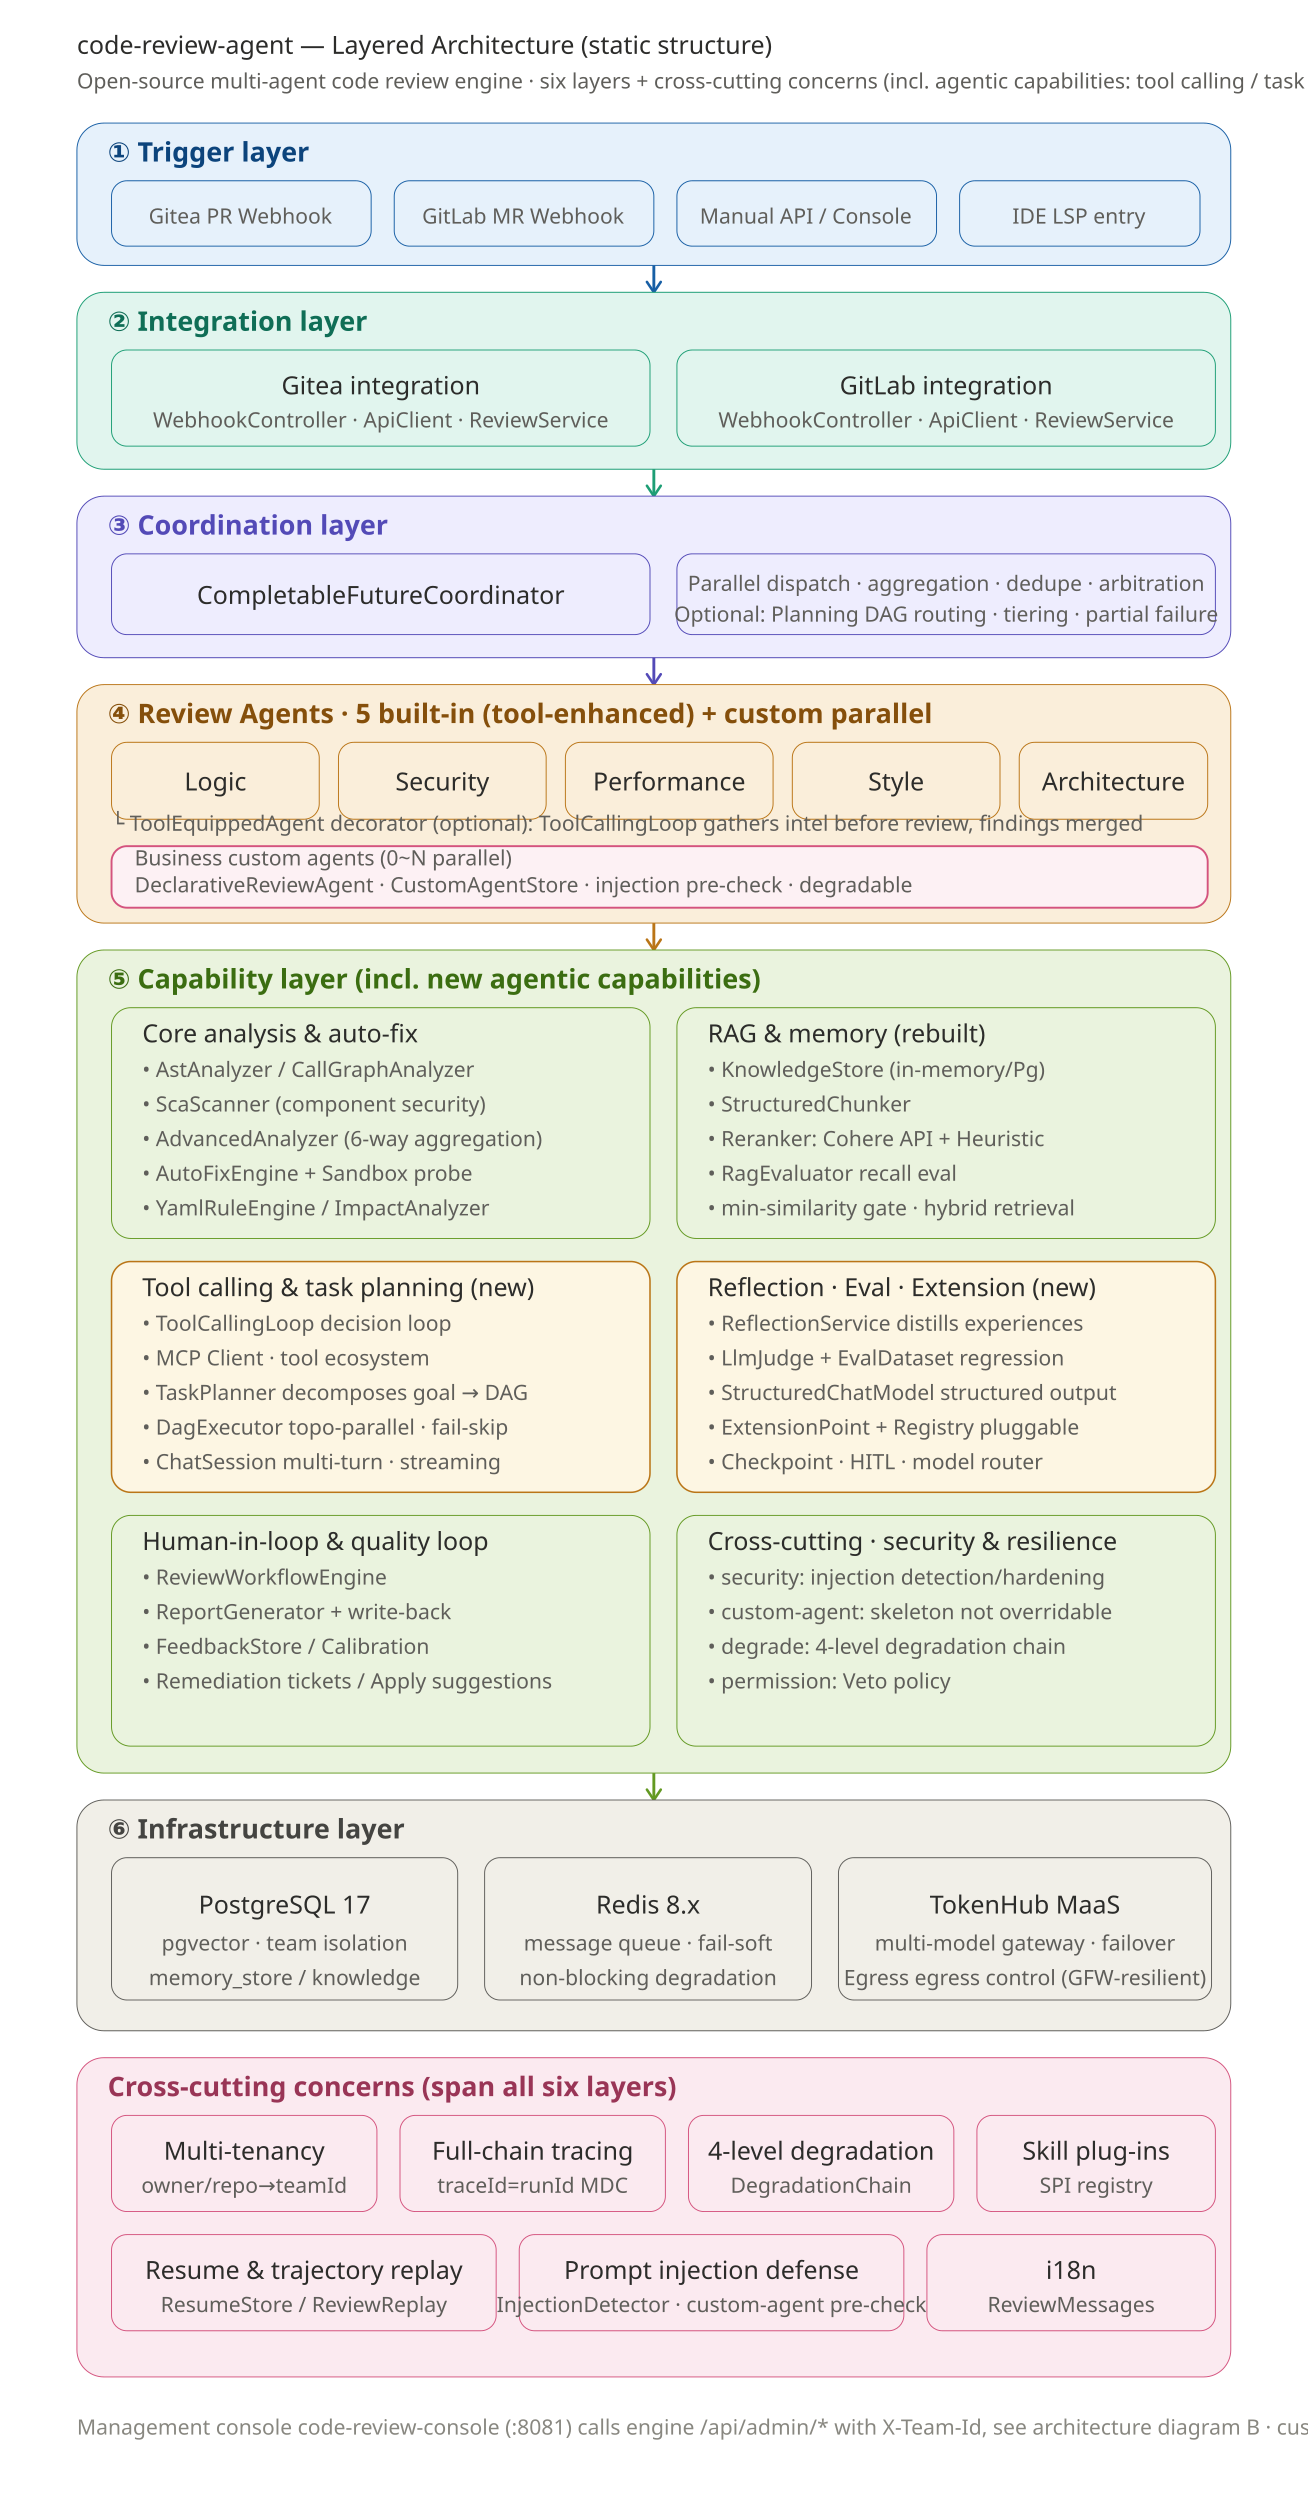
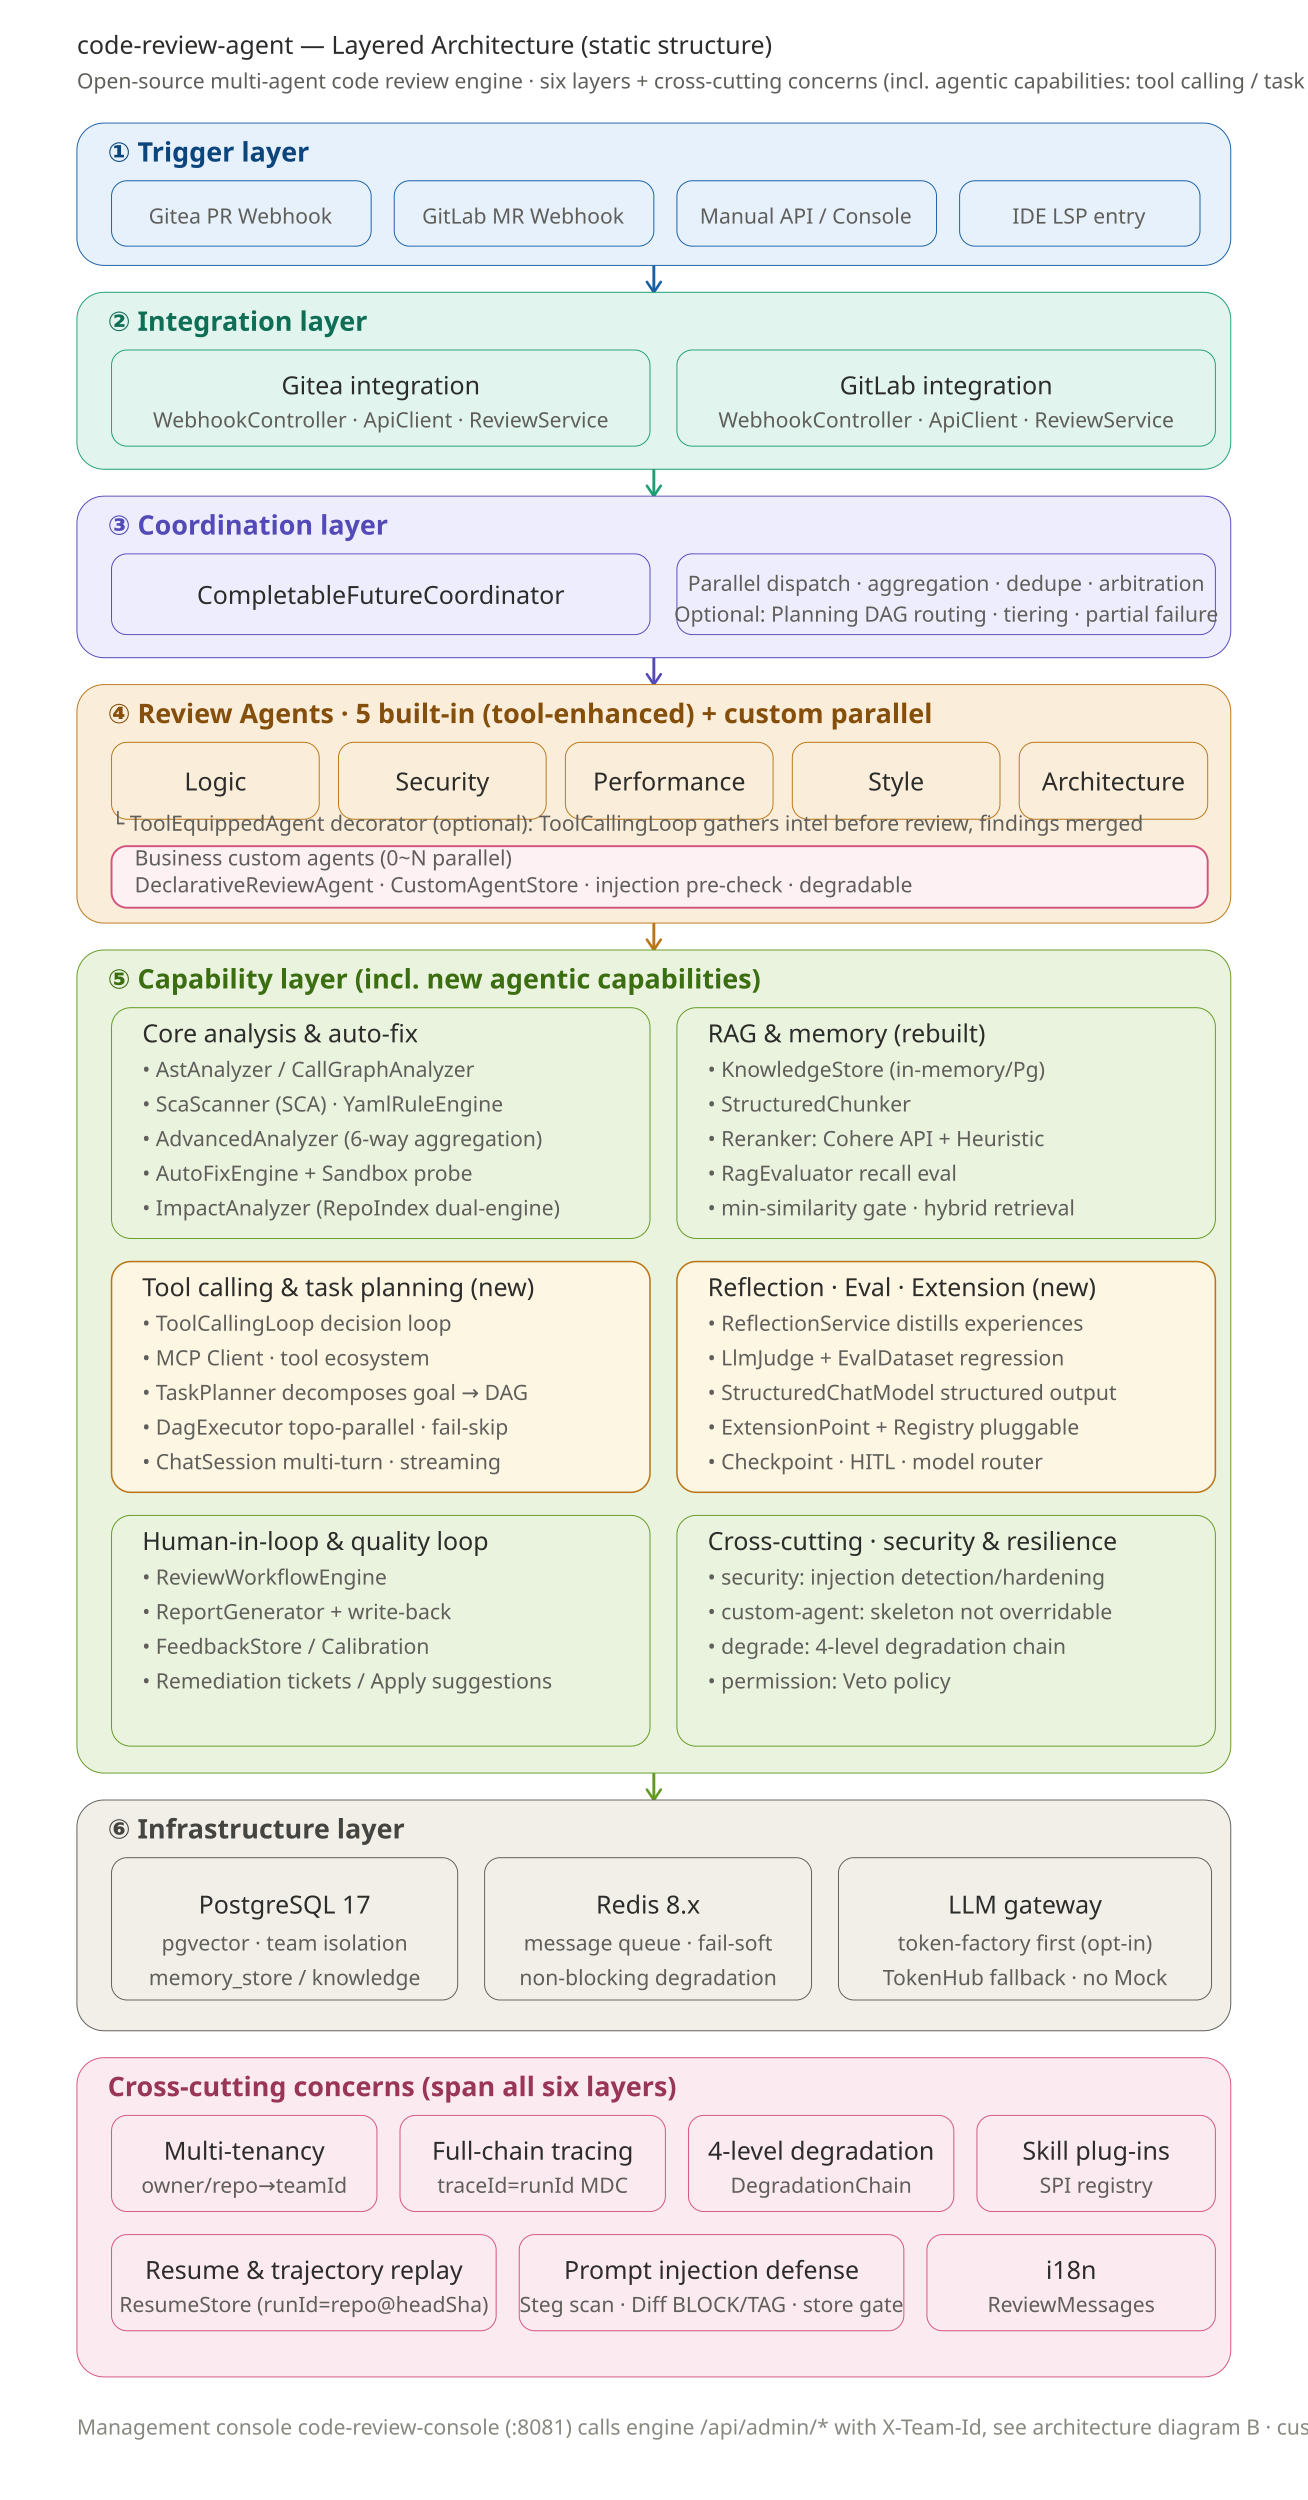
<svg xmlns="http://www.w3.org/2000/svg" viewBox="0 0 680 1300" width="100%" font-family="'Segoe UI',system-ui,sans-serif">
  <defs>
    <marker id="arrow" viewBox="0 0 10 10" refX="8" refY="5" markerWidth="6" markerHeight="6" orient="auto-start-reverse">
      <path d="M2 1L8 5L2 9" fill="none" stroke="context-stroke" stroke-width="1.5" stroke-linecap="round" stroke-linejoin="round" />
    </marker>
  </defs>
  <style>
    text{font-family:'Segoe UI',system-ui,sans-serif}
    .th{font-size:13px;font-weight:500;fill:#2C2C2A}
    .ts{font-size:11px;fill:#5F5E5A}
    .cap{font-size:11px;fill:#888780}
    .lay{font-size:14px;font-weight:600}
    .a{stroke-width:1.5;fill:none;marker-end:url(#arrow)}
  </style>
  <text class="th" x="40" y="28" font-size="15">code-review-agent — Layered Architecture (static structure)</text>
  <text class="ts" x="40" y="46">Open-source multi-agent code review engine · six layers + cross-cutting concerns (incl. agentic capabilities: tool calling / task planning / reflection &amp; eval / extensions)</text>
  <rect x="40" y="64" width="600" height="74" rx="14" fill="#E6F1FB" stroke="#185FA5" stroke-width="0.5" />
  <text class="lay" x="56" y="84" fill="#0C447C">① Trigger layer</text>
  <rect x="58" y="94" width="135" height="34" rx="8" fill="#E6F1FB" stroke="#185FA5" stroke-width="0.5" />
  <text class="ts" x="125" y="112" text-anchor="middle" dominant-baseline="central">Gitea PR Webhook</text>
  <rect x="205" y="94" width="135" height="34" rx="8" fill="#E6F1FB" stroke="#185FA5" stroke-width="0.5" />
  <text class="ts" x="272" y="112" text-anchor="middle" dominant-baseline="central">GitLab MR Webhook</text>
  <rect x="352" y="94" width="135" height="34" rx="8" fill="#E6F1FB" stroke="#185FA5" stroke-width="0.5" />
  <text class="ts" x="419" y="112" text-anchor="middle" dominant-baseline="central">Manual API / Console</text>
  <rect x="499" y="94" width="125" height="34" rx="8" fill="#E6F1FB" stroke="#185FA5" stroke-width="0.5" />
  <text class="ts" x="561" y="112" text-anchor="middle" dominant-baseline="central">IDE LSP entry</text>
  <path class="a" d="M340 138 L340 152" stroke="#185FA5" />
  <rect x="40" y="152" width="600" height="92" rx="14" fill="#E1F5EE" stroke="#1D9E75" stroke-width="0.5" />
  <text class="lay" x="56" y="172" fill="#0F6E56">② Integration layer</text>
  <rect x="58" y="182" width="280" height="50" rx="8" fill="#E1F5EE" stroke="#1D9E75" stroke-width="0.5" />
  <text class="th" x="198" y="200" text-anchor="middle" dominant-baseline="central">Gitea integration</text>
  <text class="ts" x="198" y="218" text-anchor="middle" dominant-baseline="central">WebhookController · ApiClient · ReviewService</text>
  <rect x="352" y="182" width="280" height="50" rx="8" fill="#E1F5EE" stroke="#1D9E75" stroke-width="0.5" />
  <text class="th" x="492" y="200" text-anchor="middle" dominant-baseline="central">GitLab integration</text>
  <text class="ts" x="492" y="218" text-anchor="middle" dominant-baseline="central">WebhookController · ApiClient · ReviewService</text>
  <path class="a" d="M340 244 L340 258" stroke="#1D9E75" />
  <rect x="40" y="258" width="600" height="84" rx="14" fill="#EEEDFE" stroke="#534AB7" stroke-width="0.5" />
  <text class="lay" x="56" y="278" fill="#534AB7">③ Coordination layer</text>
  <rect x="58" y="288" width="280" height="42" rx="8" fill="#EEEDFE" stroke="#534AB7" stroke-width="0.5" />
  <text class="th" x="198" y="309" text-anchor="middle" dominant-baseline="central">CompletableFutureCoordinator</text>
  <rect x="352" y="288" width="280" height="42" rx="8" fill="#EEEDFE" stroke="#534AB7" stroke-width="0.5" />
  <text class="ts" x="492" y="303" text-anchor="middle" dominant-baseline="central">Parallel dispatch · aggregation · dedupe · arbitration</text>
  <text class="ts" x="492" y="319" text-anchor="middle" dominant-baseline="central">Optional: Planning DAG routing · tiering · partial failure</text>
  <path class="a" d="M340 342 L340 356" stroke="#534AB7" />
  <rect x="40" y="356" width="600" height="124" rx="14" fill="#FAEEDA" stroke="#BA7517" stroke-width="0.5" />
  <text class="lay" x="56" y="376" fill="#854F0B">④ Review Agents · 5 built-in (tool-enhanced) + custom parallel</text>
  <rect x="58" y="386" width="108" height="40" rx="8" fill="#FAEEDA" stroke="#BA7517" stroke-width="0.5" />
  <text class="th" x="112" y="406" text-anchor="middle" dominant-baseline="central">Logic</text>
  <rect x="176" y="386" width="108" height="40" rx="8" fill="#FAEEDA" stroke="#BA7517" stroke-width="0.5" />
  <text class="th" x="230" y="406" text-anchor="middle" dominant-baseline="central">Security</text>
  <rect x="294" y="386" width="108" height="40" rx="8" fill="#FAEEDA" stroke="#BA7517" stroke-width="0.5" />
  <text class="th" x="348" y="406" text-anchor="middle" dominant-baseline="central">Performance</text>
  <rect x="412" y="386" width="108" height="40" rx="8" fill="#FAEEDA" stroke="#BA7517" stroke-width="0.5" />
  <text class="th" x="466" y="406" text-anchor="middle" dominant-baseline="central">Style</text>
  <rect x="530" y="386" width="98" height="40" rx="8" fill="#FAEEDA" stroke="#BA7517" stroke-width="0.5" />
  <text class="th" x="579" y="406" text-anchor="middle" dominant-baseline="central">Architecture</text>
  <text class="ts" x="58" y="432" fill="#854F0B">└ ToolEquippedAgent decorator (optional): ToolCallingLoop gathers intel before review, findings merged</text>
  <rect x="58" y="440" width="570" height="32" rx="8" fill="#FDF1F4" stroke="#D4537E" stroke-width="1" />
  <text class="ts" x="70" y="450" fill="#993556">Business custom agents (0~N parallel)</text>
  <text class="ts" x="70" y="464">DeclarativeReviewAgent · CustomAgentStore · injection pre-check · degradable</text>
  <path class="a" d="M340 480 L340 494" stroke="#BA7517" />
  <rect x="40" y="494" width="600" height="428" rx="14" fill="#EAF3DE" stroke="#639922" stroke-width="0.5" />
  <text class="lay" x="56" y="514" fill="#3B6D11">⑤ Capability layer (incl. new agentic capabilities)</text>
  <rect x="58" y="524" width="280" height="120" rx="10" fill="#EAF3DE" stroke="#639922" stroke-width="0.5" />
  <text class="th" x="74" y="542" fill="#27500A">Core analysis &amp; auto-fix</text>
  <text class="ts" x="74" y="560">• AstAnalyzer / CallGraphAnalyzer</text>
-   <text class="ts" x="74" y="578">• ScaScanner (component security)</text>
+   <text class="ts" x="74" y="578">• ScaScanner (SCA) · YamlRuleEngine</text>
  <text class="ts" x="74" y="596">• AdvancedAnalyzer (6-way aggregation)</text>
  <text class="ts" x="74" y="614">• AutoFixEngine + Sandbox probe</text>
-   <text class="ts" x="74" y="632">• YamlRuleEngine / ImpactAnalyzer</text>
+   <text class="ts" x="74" y="632">• ImpactAnalyzer (RepoIndex dual-engine)</text>
  <rect x="352" y="524" width="280" height="120" rx="10" fill="#EAF3DE" stroke="#639922" stroke-width="0.5" />
  <text class="th" x="368" y="542" fill="#27500A">RAG &amp; memory (rebuilt)</text>
  <text class="ts" x="368" y="560">• KnowledgeStore (in-memory/Pg)</text>
  <text class="ts" x="368" y="578">• StructuredChunker</text>
  <text class="ts" x="368" y="596">• Reranker: Cohere API + Heuristic</text>
  <text class="ts" x="368" y="614">• RagEvaluator recall eval</text>
  <text class="ts" x="368" y="632">• min-similarity gate · hybrid retrieval</text>
  <rect x="58" y="656" width="280" height="120" rx="10" fill="#FDF6E3" stroke="#BA7517" stroke-width="0.8" />
  <text class="th" x="74" y="674" fill="#854F0B">Tool calling &amp; task planning (new)</text>
  <text class="ts" x="74" y="692">• ToolCallingLoop decision loop</text>
  <text class="ts" x="74" y="710">• MCP Client · tool ecosystem</text>
  <text class="ts" x="74" y="728">• TaskPlanner decomposes goal → DAG</text>
  <text class="ts" x="74" y="746">• DagExecutor topo-parallel · fail-skip</text>
  <text class="ts" x="74" y="764">• ChatSession multi-turn · streaming</text>
  <rect x="352" y="656" width="280" height="120" rx="10" fill="#FDF6E3" stroke="#BA7517" stroke-width="0.8" />
  <text class="th" x="368" y="674" fill="#854F0B">Reflection · Eval · Extension (new)</text>
  <text class="ts" x="368" y="692">• ReflectionService distills experiences</text>
  <text class="ts" x="368" y="710">• LlmJudge + EvalDataset regression</text>
  <text class="ts" x="368" y="728">• StructuredChatModel structured output</text>
  <text class="ts" x="368" y="746">• ExtensionPoint + Registry pluggable</text>
  <text class="ts" x="368" y="764">• Checkpoint · HITL · model router</text>
  <rect x="58" y="788" width="280" height="120" rx="10" fill="#EAF3DE" stroke="#639922" stroke-width="0.5" />
  <text class="th" x="74" y="806" fill="#27500A">Human-in-loop &amp; quality loop</text>
  <text class="ts" x="74" y="824">• ReviewWorkflowEngine</text>
  <text class="ts" x="74" y="842">• ReportGenerator + write-back</text>
  <text class="ts" x="74" y="860">• FeedbackStore / Calibration</text>
  <text class="ts" x="74" y="878">• Remediation tickets / Apply suggestions</text>
  <rect x="352" y="788" width="280" height="120" rx="10" fill="#EAF3DE" stroke="#639922" stroke-width="0.5" />
  <text class="th" x="368" y="806" fill="#27500A">Cross-cutting · security &amp; resilience</text>
  <text class="ts" x="368" y="824">• security: injection detection/hardening</text>
  <text class="ts" x="368" y="842">• custom-agent: skeleton not overridable</text>
  <text class="ts" x="368" y="860">• degrade: 4-level degradation chain</text>
  <text class="ts" x="368" y="878">• permission: Veto policy</text>
  <path class="a" d="M340 922 L340 936" stroke="#639922" />
  <rect x="40" y="936" width="600" height="120" rx="14" fill="#F1EFE8" stroke="#5F5E5A" stroke-width="0.5" />
  <text class="lay" x="56" y="956" fill="#444441">⑥ Infrastructure layer</text>
  <rect x="58" y="966" width="180" height="74" rx="8" fill="#F1EFE8" stroke="#5F5E5A" stroke-width="0.5" />
  <text class="th" x="148" y="990" text-anchor="middle" dominant-baseline="central">PostgreSQL 17</text>
  <text class="ts" x="148" y="1010" text-anchor="middle" dominant-baseline="central">pgvector · team isolation</text>
  <text class="ts" x="148" y="1028" text-anchor="middle" dominant-baseline="central">memory_store / knowledge</text>
  <rect x="252" y="966" width="170" height="74" rx="8" fill="#F1EFE8" stroke="#5F5E5A" stroke-width="0.5" />
  <text class="th" x="337" y="990" text-anchor="middle" dominant-baseline="central">Redis 8.x</text>
  <text class="ts" x="337" y="1010" text-anchor="middle" dominant-baseline="central">message queue · fail-soft</text>
  <text class="ts" x="337" y="1028" text-anchor="middle" dominant-baseline="central">non-blocking degradation</text>
  <rect x="436" y="966" width="194" height="74" rx="8" fill="#F1EFE8" stroke="#5F5E5A" stroke-width="0.5" />
-   <text class="th" x="533" y="990" text-anchor="middle" dominant-baseline="central">TokenHub MaaS</text>
-   <text class="ts" x="533" y="1010" text-anchor="middle" dominant-baseline="central">multi-model gateway · failover</text>
-   <text class="ts" x="533" y="1028" text-anchor="middle" dominant-baseline="central">Egress egress control (GFW-resilient)</text>
+   <text class="th" x="533" y="990" text-anchor="middle" dominant-baseline="central">LLM gateway</text>
+   <text class="ts" x="533" y="1010" text-anchor="middle" dominant-baseline="central">token-factory first (opt-in)</text>
+   <text class="ts" x="533" y="1028" text-anchor="middle" dominant-baseline="central">TokenHub fallback · no Mock</text>
  <rect x="40" y="1070" width="600" height="166" rx="14" fill="#FBEAF0" stroke="#D4537E" stroke-width="0.5" />
  <text class="lay" x="56" y="1090" fill="#993556">Cross-cutting concerns (span all six layers)</text>
  <rect x="58" y="1100" width="138" height="50" rx="8" fill="#FBEAF0" stroke="#D4537E" stroke-width="0.5" />
  <text class="th" x="127" y="1118" text-anchor="middle" dominant-baseline="central">Multi-tenancy</text>
  <text class="ts" x="127" y="1136" text-anchor="middle" dominant-baseline="central">owner/repo→teamId</text>
  <rect x="208" y="1100" width="138" height="50" rx="8" fill="#FBEAF0" stroke="#D4537E" stroke-width="0.5" />
  <text class="th" x="277" y="1118" text-anchor="middle" dominant-baseline="central">Full-chain tracing</text>
  <text class="ts" x="277" y="1136" text-anchor="middle" dominant-baseline="central">traceId=runId MDC</text>
  <rect x="358" y="1100" width="138" height="50" rx="8" fill="#FBEAF0" stroke="#D4537E" stroke-width="0.5" />
  <text class="th" x="427" y="1118" text-anchor="middle" dominant-baseline="central">4-level degradation</text>
  <text class="ts" x="427" y="1136" text-anchor="middle" dominant-baseline="central">DegradationChain</text>
  <rect x="508" y="1100" width="124" height="50" rx="8" fill="#FBEAF0" stroke="#D4537E" stroke-width="0.5" />
  <text class="th" x="570" y="1118" text-anchor="middle" dominant-baseline="central">Skill plug-ins</text>
  <text class="ts" x="570" y="1136" text-anchor="middle" dominant-baseline="central">SPI registry</text>
  <rect x="58" y="1162" width="200" height="50" rx="8" fill="#FBEAF0" stroke="#D4537E" stroke-width="0.5" />
  <text class="th" x="158" y="1180" text-anchor="middle" dominant-baseline="central">Resume &amp; trajectory replay</text>
-   <text class="ts" x="158" y="1198" text-anchor="middle" dominant-baseline="central">ResumeStore / ReviewReplay</text>
+   <text class="ts" x="158" y="1198" text-anchor="middle" dominant-baseline="central">ResumeStore (runId=repo@headSha)</text>
  <rect x="270" y="1162" width="200" height="50" rx="8" fill="#FBEAF0" stroke="#D4537E" stroke-width="0.5" />
  <text class="th" x="370" y="1180" text-anchor="middle" dominant-baseline="central">Prompt injection defense</text>
-   <text class="ts" x="370" y="1198" text-anchor="middle" dominant-baseline="central">InjectionDetector · custom-agent pre-check</text>
+   <text class="ts" x="370" y="1198" text-anchor="middle" dominant-baseline="central">Steg scan · Diff BLOCK/TAG · store gate</text>
  <rect x="482" y="1162" width="150" height="50" rx="8" fill="#FBEAF0" stroke="#D4537E" stroke-width="0.5" />
  <text class="th" x="557" y="1180" text-anchor="middle" dominant-baseline="central">i18n</text>
  <text class="ts" x="557" y="1198" text-anchor="middle" dominant-baseline="central">ReviewMessages</text>
  <text class="cap" x="40" y="1266">Management console code-review-console (:8081) calls engine /api/admin/* with X-Team-Id, see architecture diagram B · custom-agent admin: GET/POST/PUT/DELETE /api/admin/agents · new switches: review.planning.enabled / review.reflection.enabled / review.eval.enabled / review.tools.agent-loop.enabled (default off)</text>
</svg>
